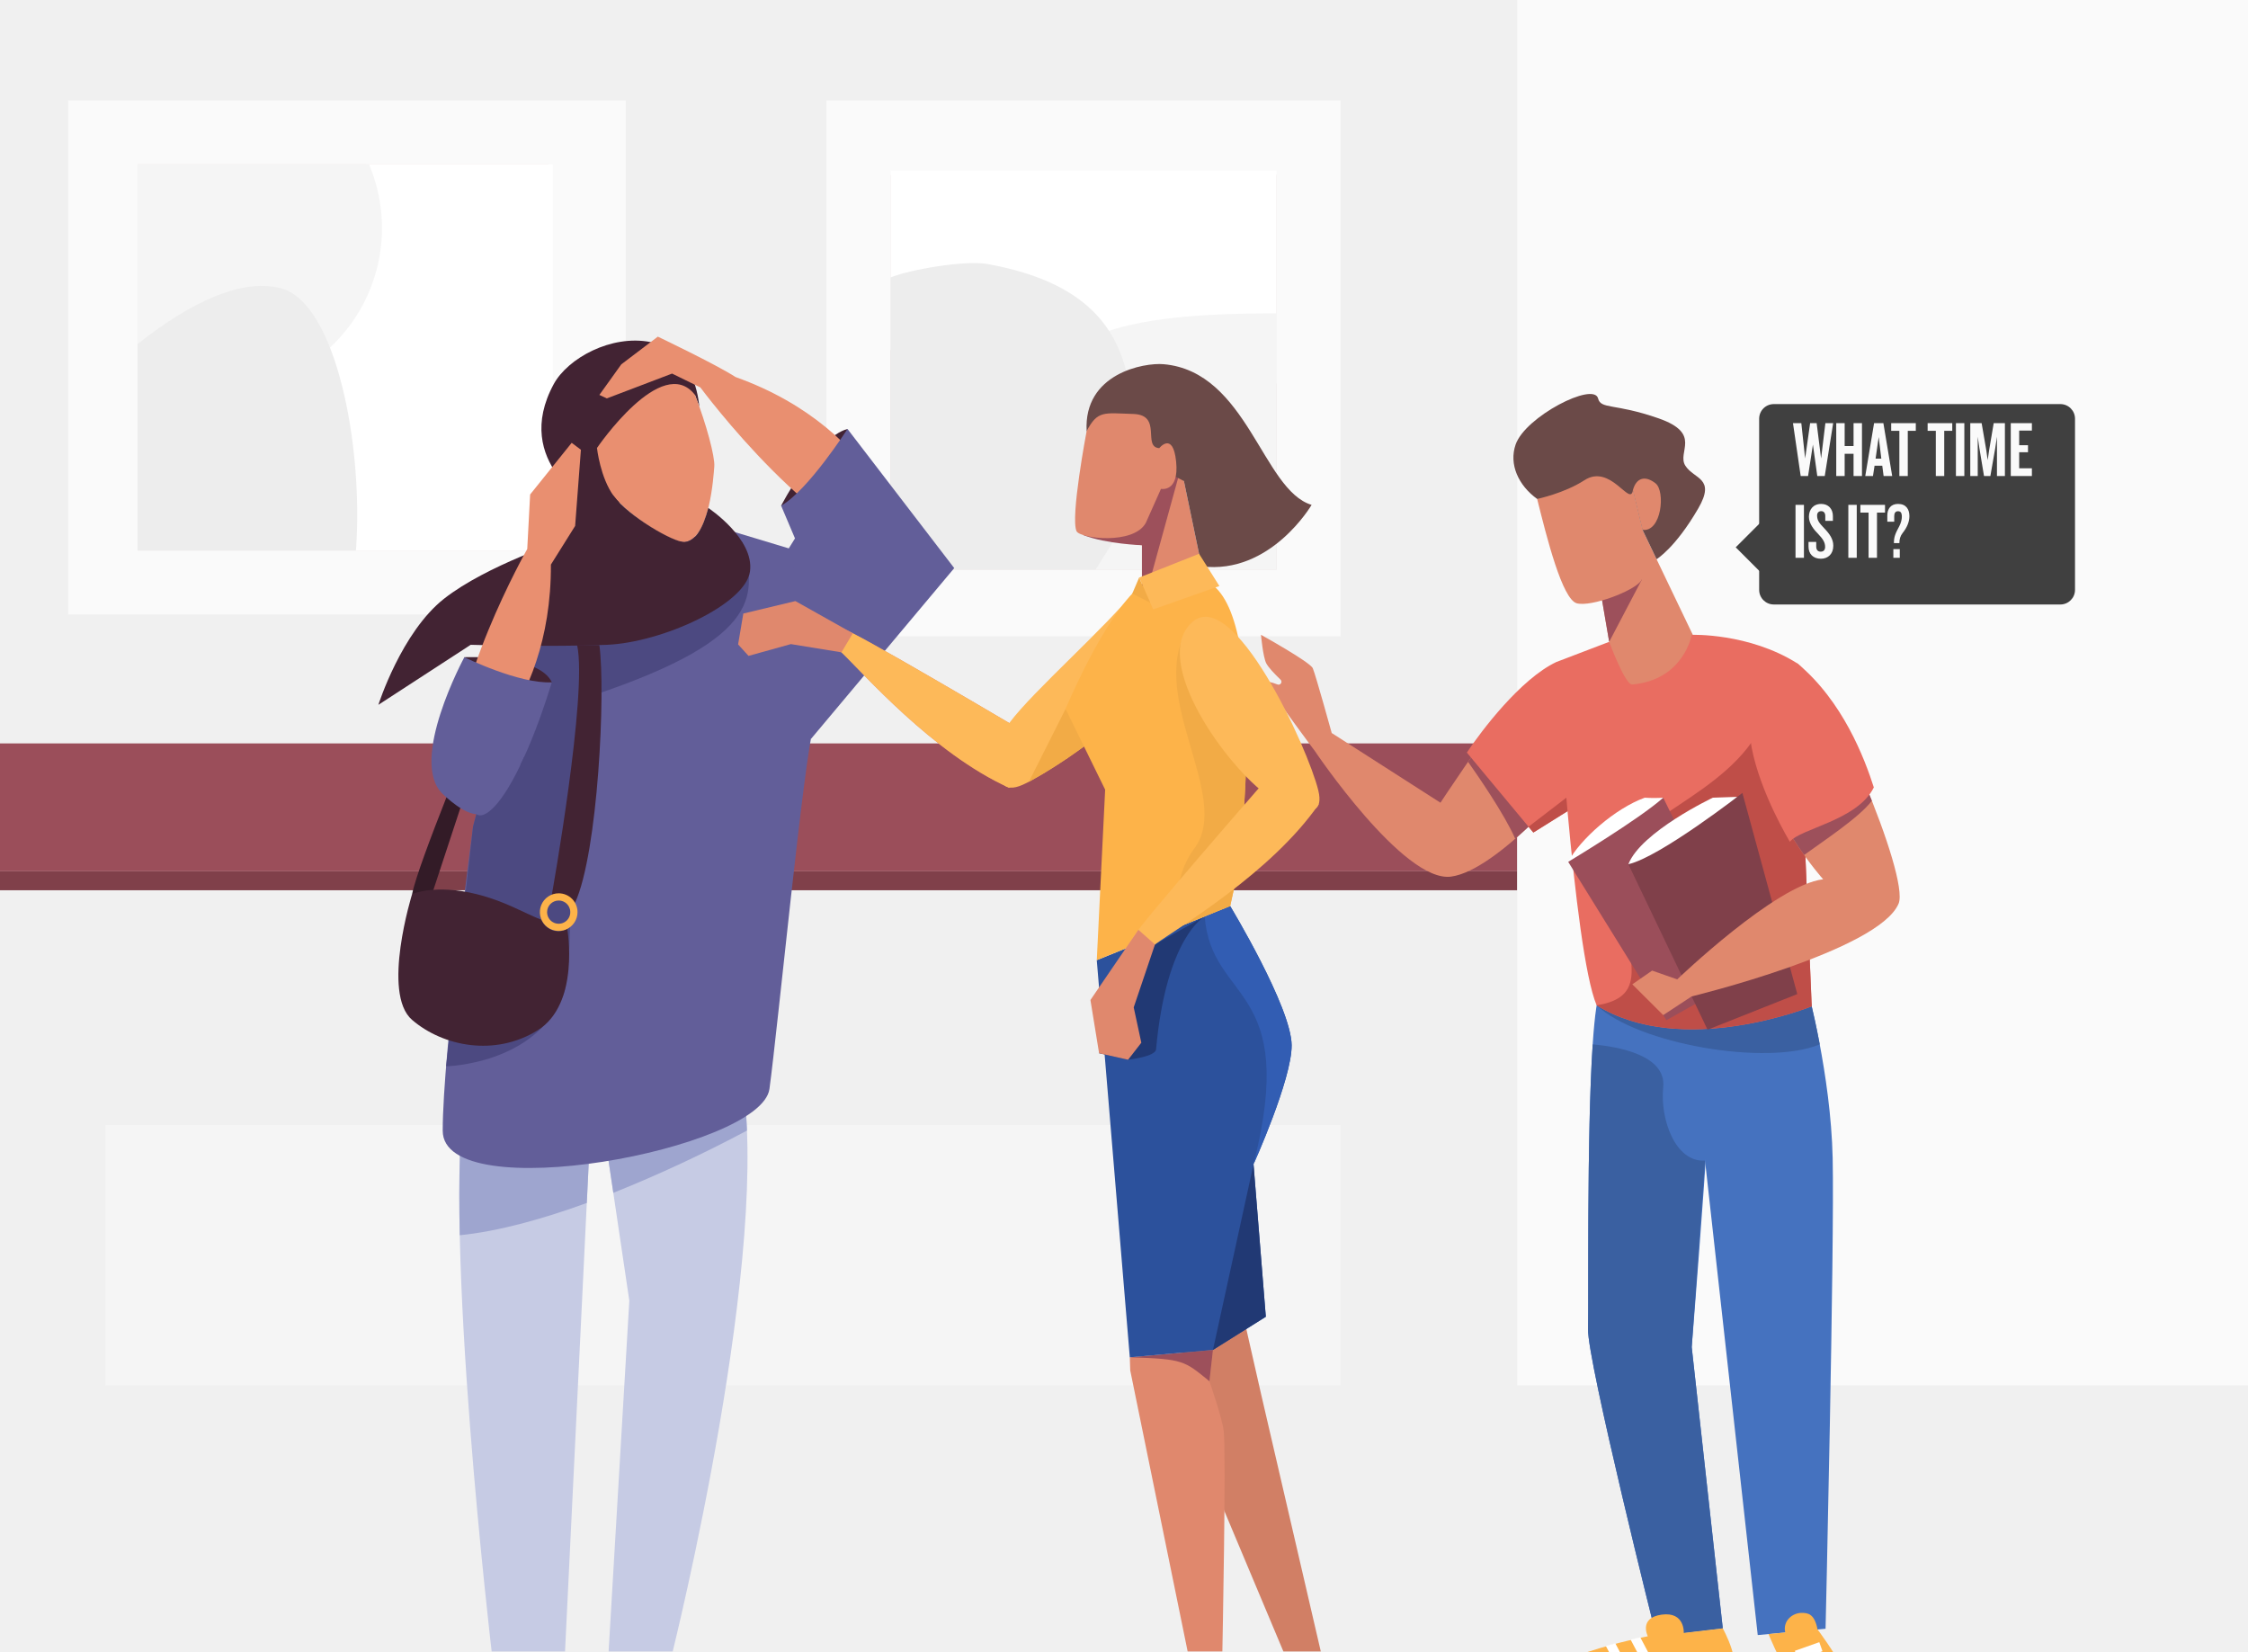
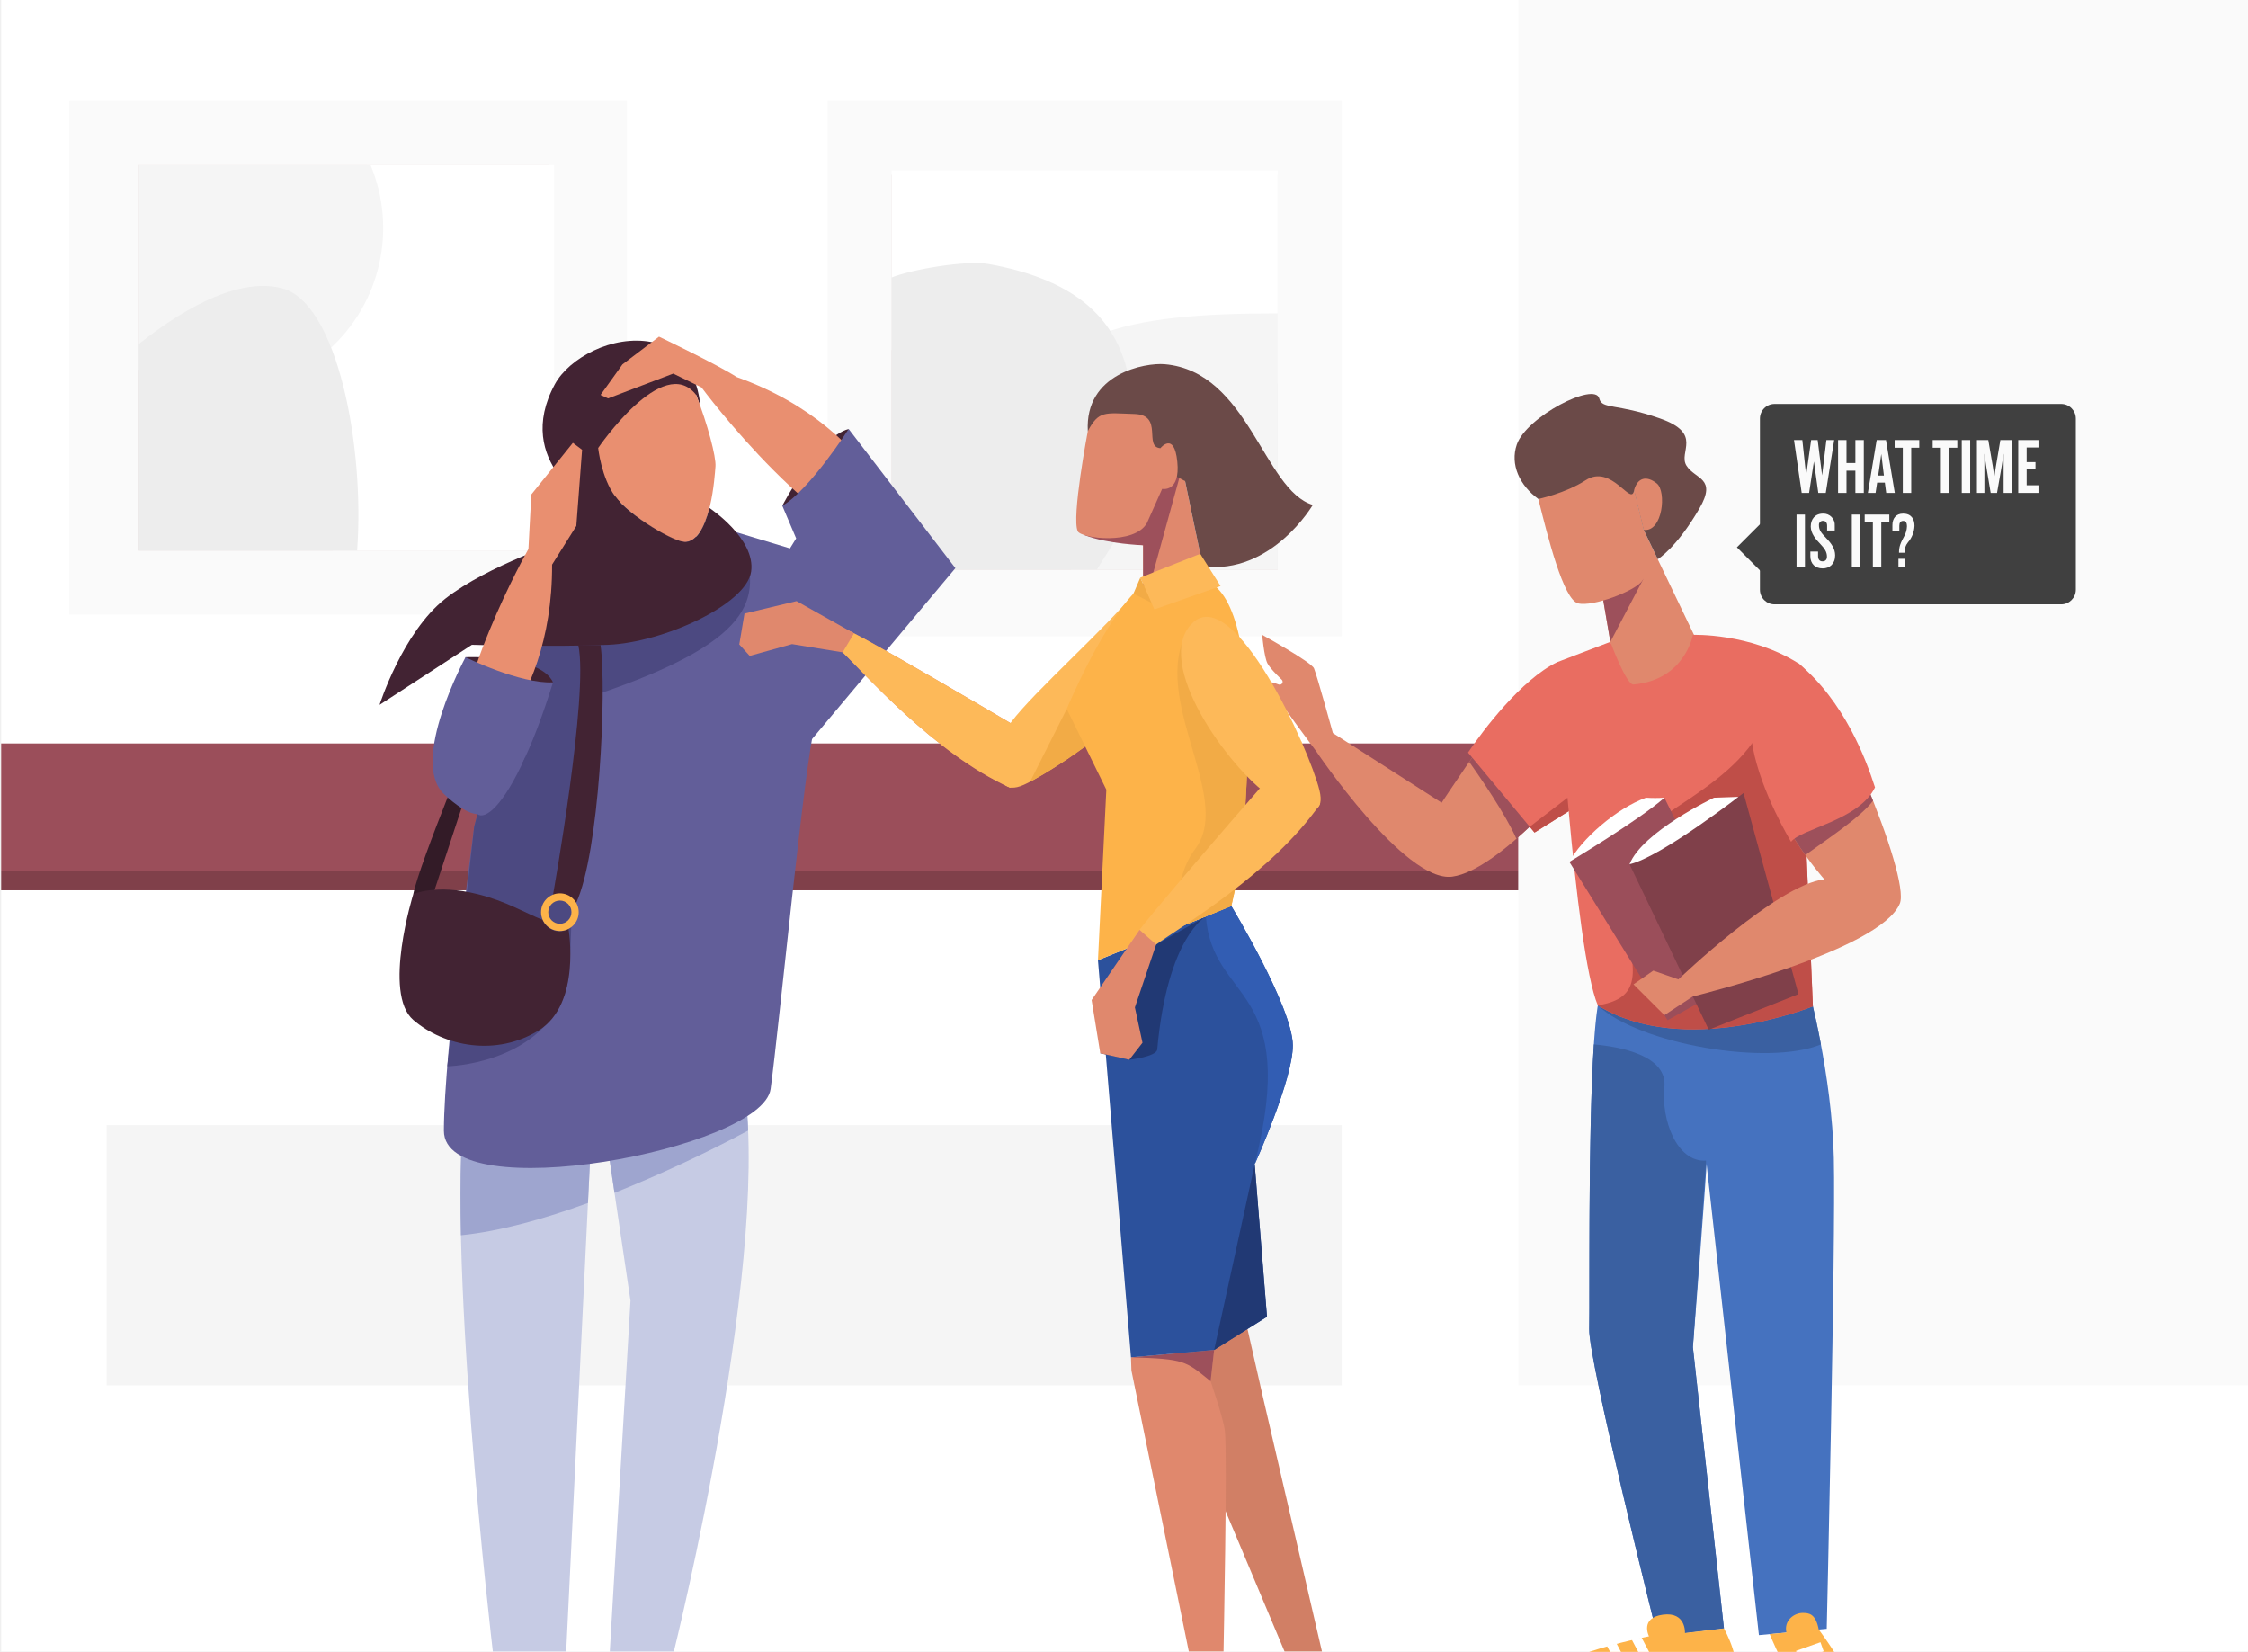
- <svg xmlns="http://www.w3.org/2000/svg" width="935" height="687" viewBox="0 0 935 687" fill="none">
-   <g clip-path="url(#clip0)">
-     <path d="M631.065 309.173H0V362.34H631.065V309.173Z" fill="#9B4E5A" />
-     <path d="M631.065 362.34H0V370.24H631.065V362.34Z" fill="#80404A" />
-     <path d="M260.263 41.76H28.339V255.566H260.263V41.76Z" fill="#FAFAFA" />
-     <path d="M228.067 68.379H57.213V228.948H228.067V68.379Z" fill="#E6DADA" />
-     <path d="M229.966 68.379H152.256C130.582 103.527 113.789 153.956 113.789 177.112C113.779 186.986 115.93 196.742 120.089 205.696C124.249 214.651 130.317 222.587 137.868 228.948H229.968L229.966 68.379Z" fill="white" />
-     <path d="M57.213 153.725C69.541 160.804 83.78 163.834 97.921 162.387C112.063 160.94 125.394 155.089 136.032 145.659C146.67 136.23 154.079 123.699 157.214 109.833C160.348 95.967 159.05 81.468 153.502 68.379H57.213V153.725Z" fill="#F5F5F5" />
-     <path d="M117.067 119.96C100.496 115.399 78.527 126.124 57.213 143.097V228.948H148.051C151.248 185.576 139.813 126.22 117.067 119.96Z" fill="#EDEDED" />
-     <path d="M343.756 41.76V264.625H557.562V41.76H343.756Z" fill="#FAFAFA" />
-     <path d="M370.375 72.698V236.879H530.944V72.698H370.375Z" fill="#E6DADA" />
-     <path d="M370.375 70.873V145.548C405.523 166.375 455.952 182.512 479.109 182.512C488.898 182.563 498.584 180.525 507.523 176.535C516.461 172.545 524.446 166.695 530.944 159.374V70.874L370.375 70.873Z" fill="white" />
-     <path d="M421.956 179.362C418.08 195.462 428.121 216.397 445.093 236.879H530.944V130.32C467.5 130.32 431.94 137.88 421.956 179.362Z" fill="#F5F5F5" />
-     <path d="M455.722 236.879C461.46 227.31 470.947 214.879 470.947 203.04C470.947 167.034 478.547 121.973 410.7 109.803C401.436 108.141 378.523 112.073 370.375 115.403V236.88L455.722 236.879Z" fill="#EDEDED" />
-     <path d="M557.562 467.887H43.86V576.133H557.562V467.887Z" fill="#F5F5F5" />
-     <path d="M935 0H631.065V576.134H935V0Z" fill="#FAFAFA" />
-     <path d="M666.251 249.088L674.077 294.869L709.557 275.434L683.157 220.363L666.251 249.088Z" fill="#E0886D" />
-     <path d="M666.251 249.088L669.3 266.926L682.9 241.019L680.2 224.786L666.251 249.088Z" fill="#9D505B" />
-     <path d="M639.34 207.51C643.305 223.41 649.777 249.344 655.869 250.91C661.961 252.476 679.603 245.777 682.561 241.555C685.519 237.333 684.737 226.896 684.737 226.896L677.313 196.168L656.953 190.459L639.34 207.51Z" fill="#E0886D" />
-     <path d="M689.004 232.558C689.004 232.558 696.721 228.031 706.338 211.464C713.763 198.674 704.638 199.392 700.987 193.688C697.336 187.984 708.125 180.366 689.86 173.988C671.595 167.61 665.838 170.311 664.685 165.712C662.908 158.623 634.392 173.276 630.385 184.869C627.532 193.117 631.526 201.851 639.342 207.506C639.342 207.506 650.68 205.129 658.975 199.732C669.908 192.62 678.095 211.062 679.168 203.832L683.16 220.357L689.004 232.558Z" fill="#6B4A48" />
-     <path d="M683.158 220.362C691.108 221.397 692.758 204.287 688.581 201.004C684.404 197.721 680.631 198.492 679.166 203.837L683.158 220.362Z" fill="#E0886D" />
-     <path d="M669.548 268.379C669.548 268.379 641.277 276.312 628.982 291.679C616.687 307.046 599.124 333.832 599.124 333.832L553.897 304.852C553.897 304.852 547.326 281.061 546.036 277.944C544.956 275.334 524.478 264.016 524.478 264.016C524.478 264.016 525.289 273.194 526.673 275.872C527.557 277.581 530.132 280.278 532.613 282.657C532.817 282.849 532.947 283.106 532.982 283.384C533.017 283.662 532.954 283.943 532.804 284.18C532.654 284.416 532.426 284.594 532.16 284.681C531.894 284.768 531.606 284.759 531.345 284.657C528.745 283.657 526.518 283.057 527.112 284.218C530.012 289.918 546.872 312.318 546.872 312.318C546.872 312.318 583.756 367.204 603.515 364.57C623.274 361.936 656.536 321.87 656.536 321.87L669.548 268.379Z" fill="#E0886D" />
-     <path d="M630.219 348.831C633.552 345.94 636.782 342.905 639.773 339.955C641.09 335.776 642.036 332.425 642.036 332.425L625.716 317.305L612.771 313.716C612.033 314.773 611.31 315.814 610.603 316.837C614.337 322.114 625.779 338.617 630.219 348.831Z" fill="#9D505B" />
-     <path d="M664.848 414.397C659.5 434.825 660.853 539.549 660.506 552.722C660.159 565.895 688.884 680.499 688.884 680.499L716.547 677.205L703.629 560.246C703.629 560.246 713.947 432.435 712.411 421.116L664.848 414.397Z" fill="#4572BF" />
-     <path d="M703.628 560.246L709.158 482.668C696.876 483.505 690.395 465.506 691.773 452.185C693.151 438.864 673.118 435.265 662.444 434.345C659.959 471.792 660.786 542.087 660.506 552.722C660.158 565.895 688.884 680.499 688.884 680.499L716.547 677.205L703.628 560.246Z" fill="#3A60A1" />
-     <path d="M712.413 421.116L751.713 411.116C751.713 411.116 761.477 446.939 762.251 481.591C763.051 517.446 759.298 677.363 759.298 677.363L731.086 679.997L709.158 482.668L712.413 421.116Z" fill="#4572BF" />
-     <path d="M756.874 434.346C754.274 420.522 751.71 411.114 751.71 411.114L712.41 421.114L678.987 416.392L664.093 418.092C681.036 434.188 734.793 443.505 756.874 434.346Z" fill="#3A60A1" />
-     <path d="M700.321 679.137C700.321 679.137 700.885 670.18 691.152 671.497C681.419 672.814 685.371 680.497 685.371 680.497C685.371 680.497 633.606 690.638 643.42 701.305C644.284 702.244 712.834 700.036 719.081 696.524C725.328 693.012 716.547 677.203 716.547 677.203L700.321 679.137Z" fill="#FDB349" />
-     <path d="M684.44 693.698L687.977 691.829L682.236 680.935C681.116 681.157 679.782 681.528 678.208 681.874L684.44 693.698Z" fill="white" />
-     <path d="M673.503 695.126L677.04 693.257L671.851 683.434C670.567 683.761 669.239 684.113 667.885 684.492L673.503 695.126Z" fill="white" />
-     <path d="M755.969 677.671C754.685 671.082 751.969 670.771 749.301 670.771C745.607 670.771 741.407 674.01 742.527 678.924L735.575 679.573C735.575 679.573 751.085 719.133 767.857 715.779C782.677 712.818 755.969 677.671 755.969 677.671Z" fill="#FDB349" />
-     <path d="M756.69 682.952L746.519 686.549L747.853 690.32L758.023 686.723L756.69 682.952Z" fill="white" />
-     <path d="M669.3 266.926C669.3 266.926 675.922 284.936 678.923 284.665C700.41 282.726 703.623 264.017 703.623 264.017C703.623 264.017 727.336 263.139 747.534 275.873L753.534 418.503C753.534 418.503 699.927 440.303 664.085 418.097C654.385 395.305 647.278 275.335 647.278 275.335L669.3 266.926Z" fill="#E96D61" />
-     <path d="M753.542 418.503L750.497 346.172L753.542 344.199C744.396 327.265 734.571 321.935 730.304 306.06C712.411 334.825 667.828 343.211 672.014 367.376C677.368 398.283 686.959 414.397 664.093 418.097C699.935 440.305 753.542 418.503 753.542 418.503Z" fill="#BF4E48" />
-     <path d="M652.254 358.422C657.217 349.05 671.694 336.238 684.096 331.747C686.652 331.915 689.217 331.915 691.773 331.747V343.953L673.331 367.973L652.254 358.422Z" fill="white" />
-     <path d="M693.09 424.288L652.254 358.423C652.254 358.423 681.893 340.64 691.773 331.748L727.673 404.858L693.09 424.288Z" fill="#9B4E5A" />
-     <path d="M677.283 359.41C682.552 345.91 712.411 331.747 712.411 331.747L722.588 331.396L693.749 364.662L677.283 359.41Z" fill="white" />
-     <path d="M677.283 359.41L710.215 428.239L747.538 413.419L724.705 329.772C724.705 329.772 690.456 356.447 677.283 359.41Z" fill="#80404A" />
-     <path d="M747.538 275.873C761.15 285.973 794.302 364.662 789.691 375.767C781.517 395.456 703.591 414.397 703.591 414.397L691.772 422.162L678.922 409.362L687.162 403.653L697.595 407.309C697.595 407.309 738.554 367.977 758.295 365.672C758.295 365.672 734.803 339.637 732.608 314.343C730.413 289.049 747.538 275.873 747.538 275.873Z" fill="#E0886D" />
-     <path d="M778.443 332.747C777.987 331.617 777.143 329.523 776.595 328.195C776.518 328.008 776.442 327.822 776.365 327.636L776.329 327.548L760.029 327.985L741.995 342.22C744.525 346.836 747.328 351.299 750.388 355.582C757.663 350.24 773.557 339.851 778.549 332.999L778.443 332.747Z" fill="#9D505B" />
-     <path d="M747.538 275.873C766.529 291.573 775.596 315.625 779.373 327.466C772.642 341.252 748.459 344.657 744.464 350.08C744.464 350.08 732.092 329.772 728.537 310.787C724.596 289.736 747.538 275.873 747.538 275.873Z" fill="#E96D61" />
-     <path d="M647.286 275.335C632.418 282.355 616.029 304.084 610.101 312.976L637.764 346.238L658.691 333.145C658.691 333.145 667.095 287.088 647.286 275.335Z" fill="#E96D61" />
-     <path d="M651.979 337.345L651.479 331.745L635.752 343.821L637.76 346.236L651.979 337.345Z" fill="#BF4E48" />
-     <path d="M856.967 168.055H737.764C734.403 168.055 731.679 170.779 731.679 174.14V245.31C731.679 248.671 734.403 251.395 737.764 251.395H856.967C860.328 251.395 863.052 248.671 863.052 245.31V174.14C863.052 170.779 860.328 168.055 856.967 168.055Z" fill="#404040" />
-     <path d="M750.525 227.623L736.226 213.324L721.927 227.623L736.226 241.922L750.525 227.623Z" fill="#404040" />
-     <path d="M762.46 175.969H759.223L757.439 190.67L755.589 175.969H752.88L750.799 190.67L749.213 175.969H745.744L748.949 197.971H752.021L754.036 184.889L755.853 197.971H758.959L762.46 175.969ZM774.442 197.971V175.969H770.941V185.516H767.241V175.969H763.739V197.971H767.241V188.721H770.941V197.971H774.442ZM787.01 197.971L783.343 175.969H779.478L775.811 197.971H779.016L779.676 193.676H782.881L783.443 197.971H787.01ZM782.485 190.736H780.106L781.394 181.75L782.485 190.736ZM796.831 179.173V175.969H786.59V179.173H789.993V197.971H793.494V179.173H796.831ZM811.994 179.173V175.969H801.753V179.173H805.156V197.971H808.657V179.173H811.994ZM817.02 197.971V175.969H813.519V197.971H817.02ZM833.891 197.971V175.969H829.233L827.35 187.102L826.722 191.364L826.127 187.102L824.211 175.969H819.487V197.971H822.592V181.618L823.253 186.243L825.202 197.971H827.845L829.893 186.243L830.587 181.618V197.971H833.891ZM845.115 197.971V194.766H839.829V188.06H843.496V185.153H839.829V179.074H845.115V175.969H836.328V197.971H845.115ZM750.303 231.971V209.969H746.801V231.971H750.303ZM762.515 226.949C762.515 224.174 760.93 221.961 758.782 219.748C756.734 217.567 755.776 216.51 755.776 214.363C755.776 213.24 756.47 212.579 757.494 212.579C758.617 212.579 759.179 213.405 759.179 214.627V216.609H762.35V214.627C762.35 211.621 760.434 209.573 757.494 209.573C754.091 209.573 752.373 211.984 752.373 214.957C752.373 217.765 754.488 220.342 756.305 222.159C758.155 224.108 759.113 225.529 759.113 227.445C759.113 228.667 758.518 229.427 757.263 229.427C756.04 229.427 755.413 228.634 755.413 227.247V225.364H752.208V227.313C752.208 230.418 754.19 232.367 757.362 232.367C760.236 232.367 762.515 230.451 762.515 226.949ZM772.273 231.971V209.969H768.772V231.971H772.273ZM784.023 213.173V209.969H773.782V213.173H777.185V231.971H780.686V213.173H784.023ZM794.167 214.66C794.167 211.852 792.845 209.573 789.443 209.573C786.403 209.573 784.983 211.654 784.983 214.363V216.973H787.857V214.627C787.857 213.372 788.353 212.612 789.443 212.612C790.533 212.612 791.028 213.24 791.028 214.957C791.028 215.948 790.698 217.435 789.971 218.823C788.253 221.994 787.725 223.382 787.725 225.859H790.004C790.004 224.274 790.335 222.952 791.425 221.565C793.242 219.285 794.167 216.907 794.167 214.66ZM790.17 231.971V228.37H787.494V231.971H790.17Z" fill="#FAFAFA" />
-     <path d="M308.096 446.243C322.016 517.283 279.79 686.803 279.79 686.803H253.137L261.751 540.94L250.19 463.04" fill="#C6CBE4" />
-     <path d="M193.495 453.34C184.136 514.403 204.495 686.803 204.495 686.803H235.013L245.421 472.243L235.013 467.488C235.013 467.488 195.156 442.502 193.495 453.34Z" fill="#C6CBE4" />
-     <path d="M235.013 467.488L245.421 472.246L244.061 500.292C226.323 506.756 207.684 512.067 191.227 513.714C190.703 489.714 191.218 468.223 193.499 453.343C195.156 442.502 235.013 467.488 235.013 467.488Z" fill="#9EA5CF" />
-     <path d="M308.096 446.243C309.553 454.148 310.418 462.15 310.682 470.184C292.635 479.817 274.078 488.463 255.094 496.084L250.194 463.043L308.096 446.243Z" fill="#9EA5CF" />
-     <path d="M289.073 164.252C279.945 165.967 264.364 192.912 255.056 214.403C253.727 217.473 246.956 214.523 246.416 210.563C246.416 210.563 212.576 192.323 230.336 159.707C236.162 149.007 254.242 139.031 270.614 142.271C286.986 145.511 290.114 161.903 290.9 169.171" fill="#422333" />
-     <path d="M352.496 178.403C339.536 181.809 324.896 210.323 324.896 210.323L345.776 213.203L352.496 178.403Z" fill="#422333" />
-     <path d="M305.936 156.803C297.776 151.523 273.604 140.003 273.604 140.003L258.416 151.523L249.296 164.243L252.416 165.683L279.536 155.363L291.296 161.123C291.296 161.123 342.176 229.833 378.176 230.518C378.176 230.518 368.336 179.123 305.936 156.803Z" fill="#E98F70" />
-     <path d="M171.406 371.843C173.936 358.883 198.176 300.803 198.176 300.803L202.256 303.303L178.496 375.46L171.406 371.843Z" fill="#331B27" />
-     <path d="M352.496 178.403C352.496 178.403 336.176 203.843 324.896 210.323L330.656 223.908L304.016 266.741L337.316 307.29L396.892 236.269L352.496 178.403Z" fill="#625E99" />
-     <path d="M328.074 228.06L300.792 219.836L223.376 242.344L196.736 343.803C196.736 343.803 184.136 437.843 184.136 470.243C184.136 502.643 316.593 478.06 320.036 452.86C323.479 427.66 334.261 315.823 338.581 300.935C342.901 286.047 328.074 228.06 328.074 228.06Z" fill="#625E99" />
-     <path d="M229.903 369.923C227.958 370.449 211.612 293.689 209.78 294.128L223.38 242.344L289.88 223.01L308.739 225.443C314.077 246.28 319.168 264.869 246.706 289.172C241.343 290.972 247.866 332.298 241.621 334.163C235.549 335.975 236.861 368.043 229.903 369.923Z" fill="#4C4981" />
-     <path d="M289.073 164.252C293.752 176.283 297.428 189.986 297.094 193.996C296.76 198.006 295.256 223.907 284.894 225.411C279.803 226.15 260.999 214.048 255.318 206.361C249.637 198.674 248.3 186.309 248.3 186.309C248.3 186.309 275.371 146.54 289.073 164.252Z" fill="#E98F70" />
-     <path d="M184.736 248.963C202.496 235.043 234.724 224.612 234.724 224.612L238.369 199.175L251.604 206.1C252.304 207.456 254.432 205.161 255.319 206.361C261.439 214.641 280.391 225.811 284.895 225.411C289.256 225.023 292.378 219.644 294.601 211.254C294.649 211.29 313.854 224.024 311.936 237.683C310.016 251.363 275.456 267.203 252.416 268.163C229.376 269.123 195.776 268.163 195.776 268.163L157.376 293.123C157.376 293.123 166.976 262.888 184.736 248.963Z" fill="#422333" />
-     <path d="M229.53 283.763C224.008 271.963 193.136 273.323 193.136 273.323L196.016 300.231L217.198 298.163L229.53 283.763Z" fill="#422333" />
-     <path d="M237.776 184.163L220.496 205.643L219.296 228.323C219.296 228.323 185.936 287.123 189.536 323.123C189.536 323.123 229.376 297.443 229.136 234.803L239.216 218.723L241.616 187.043L237.776 184.163Z" fill="#E98F70" />
-     <path d="M229.53 283.763C215.816 284.483 193.136 273.323 193.136 273.323C193.136 273.323 169.736 316.523 184.136 330.203C188.026 333.903 195.888 340.378 200.576 338.131C213.246 332.059 223.773 302.157 229.53 283.763Z" fill="#625E99" />
-     <path d="M198.107 338.588C201.291 341.001 208.807 335.309 217.997 314.81L237.207 378.447C237.207 378.447 237.107 406.947 234.365 413.756C222.636 442.821 185.543 443.449 185.543 443.449L196.736 343.807L198.107 338.588Z" fill="#4C4981" />
-     <path d="M235.952 386.304C235.018 386.838 233.979 387.165 232.908 387.263C231.836 387.361 230.756 387.228 229.74 386.872C228.724 386.516 227.797 385.947 227.02 385.201C226.244 384.456 225.636 383.553 225.239 382.553C217.579 379.542 210.168 374.841 198.176 371.843C180.896 367.523 171.406 371.843 171.406 371.843C171.406 371.843 158.556 413.123 171.406 424.163C184.256 435.203 205.856 439.523 223.616 428.483C241.376 417.443 235.952 386.304 235.952 386.304Z" fill="#422333" />
-     <path d="M249.296 268.278C251.936 287.363 248.774 354.603 239.174 375.458L229.53 372.049C229.53 372.049 244.468 288.549 240.042 268.278H249.296Z" fill="#422333" />
-     <path d="M232.376 374.512C233.331 374.512 234.265 374.796 235.06 375.326C235.854 375.857 236.474 376.612 236.839 377.494C237.205 378.377 237.3 379.348 237.114 380.285C236.928 381.223 236.468 382.083 235.792 382.759C235.116 383.435 234.256 383.895 233.318 384.081C232.381 384.268 231.41 384.172 230.527 383.806C229.644 383.441 228.89 382.822 228.359 382.027C227.828 381.233 227.545 380.298 227.545 379.343C227.546 378.062 228.056 376.834 228.961 375.928C229.867 375.023 231.095 374.513 232.376 374.512ZM232.376 371.512C230.827 371.512 229.313 371.971 228.025 372.832C226.737 373.692 225.734 374.916 225.141 376.346C224.548 377.777 224.393 379.352 224.695 380.871C224.998 382.39 225.743 383.785 226.839 384.881C227.934 385.976 229.329 386.722 230.848 387.024C232.367 387.326 233.942 387.171 235.373 386.578C236.804 385.985 238.027 384.981 238.887 383.694C239.748 382.406 240.207 380.892 240.207 379.343C240.207 377.266 239.382 375.275 237.913 373.806C236.445 372.337 234.453 371.512 232.376 371.512V371.512Z" fill="#FDB349" />
-     <path d="M447.78 220.943C457.38 224.643 474.969 226.743 474.969 226.743V253.435L502.583 248.835L491.235 194.363L447.78 220.943Z" fill="#E0886D" />
-     <path d="M450.66 222.566C460.26 226.266 474.969 226.746 474.969 226.746V253.438L491.235 194.363L450.66 222.566Z" fill="#9D505B" />
-     <path d="M451.958 179.288C450.658 155.234 475.906 150.755 483.958 151.461C518.878 154.521 525.08 203.834 545.535 209.97C545.535 209.97 528.49 239.118 499.811 235.538L492.419 200.052L451.958 179.288Z" fill="#6B4A48" />
-     <path d="M451.958 179.288C451.958 179.288 445.08 215.361 447.78 220.941C449.231 223.941 471.487 226.741 476.574 217.45L482.88 203.301C482.88 203.301 490.499 204.921 489.18 191.961C487.88 179.202 482.16 186.381 482.16 186.381C475.001 185.87 483.633 172.545 471.36 172.161C459.087 171.777 456.56 170.597 451.958 179.288Z" fill="#E0886D" />
-     <path d="M504.5 558.353L513.535 553.94L518.14 551.691L524.58 580.043L549.347 686.803H533.787L509.128 628.118L490.981 560.003L504.5 558.353Z" fill="#D17F65" />
-     <path d="M469.913 564.488L470.094 569.938L493.97 686.802H508.413C508.413 686.802 510.05 604.502 508.98 595.162C508.366 589.797 503.03 574.423 503.03 574.423L504.5 561.423" fill="#E0886D" />
-     <path d="M503.03 574.424L504.5 561.424L469.913 564.488C492.354 565.157 492.56 565.93 503.03 574.424Z" fill="#9D505B" />
-     <path d="M456.177 399.32L469.913 564.488L504.497 561.42L526.486 547.613L521.372 484.205C521.372 484.205 537.34 448.823 537.224 434.694C537.094 418.877 511.656 376.82 511.656 376.82" fill="#2C519C" />
-     <path d="M521.375 484.206C521.375 484.206 537.343 448.824 537.227 434.695C537.097 418.878 511.659 376.821 511.659 376.821L501.064 381.121C503.823 417.323 540.42 409.043 521.375 484.206Z" fill="#325DB3" />
-     <path d="M457.14 438.023L469.2 440.723C469.2 440.723 480.555 439.493 480.835 436.403C485.078 389.568 501.064 381.117 501.064 381.117L480.387 392.782L457.14 438.023Z" fill="#213974" />
-     <path d="M521.375 484.206L504.5 561.421L526.488 547.614L521.375 484.206Z" fill="#213974" />
-     <path d="M419.668 327.572C388.075 313.382 358.66 279.526 349.99 271.289C341.32 263.052 339.107 255.527 354.714 263.389C370.321 271.251 444.23 315.12 444.23 315.12L419.668 327.572Z" fill="#E0886D" />
-     <path d="M417.36 304.643C421.547 295.169 450.66 269.617 466.865 251.69C477.799 239.59 474.934 254.972 484.314 261.79C503.388 275.662 441.83 319.013 425.357 326.383C408.884 333.753 417.36 304.643 417.36 304.643Z" fill="#FDB959" />
-     <path d="M419.668 327.572C388.075 313.382 358.66 279.526 349.99 271.289C341.32 263.052 339.107 255.527 354.714 263.389C370.321 271.251 444.23 315.12 444.23 315.12L419.668 327.572Z" fill="#FDB959" />
-     <path d="M354.713 263.388L330.827 249.976L309.166 255.159L306.998 268.003L311.333 272.772L328.945 267.872L349.989 271.291" fill="#E0886D" />
-     <path d="M443.201 294.826L427.946 325.126C437.07 320.099 445.802 314.391 454.068 308.052L443.201 294.826Z" fill="#F2AB46" />
-     <path d="M474.202 243.722C459.117 256.506 443.202 294.822 443.202 294.822L459.661 328.4L456.178 399.317L511.66 376.817L515.24 360.453C515.24 360.453 528.581 251.971 501.04 241.417L474.202 243.722Z" fill="#FDB349" />
-     <path d="M515.501 267.496L515.026 265.175C515.006 265.085 514.987 264.993 514.968 264.902L495.584 258.988C474.684 287.388 513.3 330.856 496.702 352.927C487.287 365.447 489.742 381.595 489.18 385.942L511.659 376.826L515.239 360.462C515.239 360.462 522.322 302.834 515.501 267.496Z" fill="#F2AB46" />
-     <path d="M527.608 331.071C510.785 319.571 478.461 275.203 495.584 258.983C512.707 242.763 544.084 311.204 548.322 328.746C552.56 346.288 527.608 331.071 527.608 331.071Z" fill="#FDB959" />
-     <path d="M548.449 334.556C528.727 363.025 490.068 385.762 480.387 392.782C470.706 399.802 462.902 400.603 473.478 386.694C484.054 372.785 540.688 308.131 540.688 308.131L548.449 334.556Z" fill="#FDB959" />
-     <path d="M473.478 386.694L453.54 415.888L457.14 438.028L469.2 440.728L474.705 433.647L471.539 418.947L480.385 392.785" fill="#E0886D" />
-     <path d="M473.79 240.203L498.723 230.309L507.18 243.722L479.64 253.438L473.79 240.203Z" fill="#FDB959" />
-     <path d="M473.79 240.203L470.947 246.846L478.416 250.667L473.79 240.203Z" fill="#F2AB46" />
-   </g>
+ <svg xmlns="http://www.w3.org/2000/svg" width="935" height="687" viewBox="0 0 935 687">
  <defs>
-     <clipPath id="clip0">
-       <rect width="935" height="715.984" fill="white" />
+     <clipPath id="clip-path">
+       <rect id="Rectangle_535" data-name="Rectangle 535" width="935" height="687" transform="translate(117 3868)" fill="#fff" stroke="#707070" stroke-width="1" />
    </clipPath>
  </defs>
+   <g id="Mask_Group_1" data-name="Mask Group 1" transform="translate(-117 -3868)" clip-path="url(#clip-path)">
+     <g id="Group_393" data-name="Group 393">
+       <rect id="Rectangle_278" data-name="Rectangle 278" width="935" height="686.803" transform="translate(117.487 3868.012)" fill="#fff" />
+       <rect id="Rectangle_279" data-name="Rectangle 279" width="631.065" height="53.167" transform="translate(117.487 4177.185)" fill="#9b4e5a" />
+       <rect id="Rectangle_280" data-name="Rectangle 280" width="631.065" height="7.9" transform="translate(117.487 4230.352)" fill="#80404a" />
+       <g id="Group_378" data-name="Group 378">
+         <rect id="Rectangle_281" data-name="Rectangle 281" width="231.924" height="213.806" transform="translate(145.826 3909.772)" fill="#fafafa" />
+         <rect id="Rectangle_282" data-name="Rectangle 282" width="170.854" height="160.569" transform="translate(174.7 3936.391)" fill="#e6dada" />
+         <path id="Path_1032" data-name="Path 1032" d="M347.453,3936.391h-77.71c-21.674,35.148-38.467,85.577-38.467,108.733a67.693,67.693,0,0,0,24.079,51.836h92.1Z" fill="#fff" />
+         <path id="Path_1033" data-name="Path 1033" d="M174.7,4021.737a67.872,67.872,0,0,0,96.289-85.346H174.7Z" fill="#f5f5f5" />
+         <path id="Path_1034" data-name="Path 1034" d="M234.554,3987.972c-16.571-4.561-38.54,6.164-59.854,23.137v85.851h90.838C268.735,4053.588,257.3,3994.232,234.554,3987.972Z" fill="#ededed" />
+       </g>
+       <g id="Group_379" data-name="Group 379">
+         <rect id="Rectangle_283" data-name="Rectangle 283" width="222.865" height="213.806" transform="translate(461.243 4132.637) rotate(-90)" fill="#fafafa" />
+         <rect id="Rectangle_284" data-name="Rectangle 284" width="164.181" height="160.569" transform="translate(487.862 4104.891) rotate(-90)" fill="#e6dada" />
+         <path id="Path_1035" data-name="Path 1035" d="M487.862,3938.885h0v74.675c35.148,20.827,85.577,36.964,108.734,36.964a68.829,68.829,0,0,0,51.835-23.138v-88.5Z" fill="#fff" />
+         <path id="Path_1036" data-name="Path 1036" d="M539.443,4047.374c-3.876,16.1,6.165,37.035,23.137,57.517h85.851V3998.332C584.987,3998.332,549.427,4005.892,539.443,4047.374Z" fill="#f5f5f5" />
+         <path id="Path_1037" data-name="Path 1037" d="M573.209,4104.891c5.738-9.569,15.225-22,15.225-33.839,0-36.006,7.6-81.067-60.247-93.237-9.264-1.662-32.177,2.27-40.325,5.6v121.477Z" fill="#ededed" />
+       </g>
+       <rect id="Rectangle_285" data-name="Rectangle 285" width="513.702" height="108.246" transform="translate(161.347 4335.899)" fill="#f5f5f5" />
+       <rect id="Rectangle_286" data-name="Rectangle 286" width="303.935" height="576.134" transform="translate(748.552 3868.012)" fill="#fafafa" />
+       <g id="Group_384" data-name="Group 384">
+         <path id="Path_1038" data-name="Path 1038" d="M783.738,4117.1l7.826,45.781,35.48-19.435-26.4-55.071Z" fill="#e0886d" />
+         <path id="Path_1039" data-name="Path 1039" d="M783.738,4117.1l3.049,17.838,13.6-25.907-2.7-16.233Z" fill="#9d505b" />
+         <path id="Path_1040" data-name="Path 1040" d="M756.827,4075.522c3.965,15.9,10.437,41.834,16.529,43.4s23.734-5.133,26.692-9.355,2.176-14.659,2.176-14.659L794.8,4064.18l-20.36-5.709Z" fill="#e0886d" />
+         <path id="Path_1041" data-name="Path 1041" d="M806.491,4100.57s7.717-4.527,17.334-21.094c7.425-12.79-1.7-12.072-5.351-17.776s7.138-13.322-11.127-19.7-24.022-3.677-25.175-8.276c-1.777-7.089-30.293,7.564-34.3,19.157-2.853,8.248,1.141,16.982,8.957,22.637,0,0,11.338-2.377,19.633-7.774,10.933-7.112,19.12,11.33,20.193,4.1l3.992,16.525Z" fill="#6b4a48" />
+         <path id="Path_1042" data-name="Path 1042" d="M800.645,4088.374c7.95,1.035,9.6-16.075,5.423-19.358s-7.95-2.512-9.415,2.833Z" fill="#e0886d" />
+         <path id="Path_1043" data-name="Path 1043" d="M787.035,4136.391s-28.271,7.933-40.566,23.3-29.858,42.153-29.858,42.153l-45.227-28.98s-6.571-23.791-7.861-26.908c-1.08-2.61-21.558-13.928-21.558-13.928s.811,9.178,2.195,11.856c.884,1.709,3.459,4.406,5.94,6.785a1.206,1.206,0,0,1-1.268,2c-2.6-1-4.827-1.6-4.233-.439,2.9,5.7,19.76,28.1,19.76,28.1s36.884,54.886,56.643,52.252,53.021-42.7,53.021-42.7Z" fill="#e0886d" />
+         <path id="Path_1044" data-name="Path 1044" d="M747.706,4216.843c3.333-2.891,6.563-5.926,9.554-8.876,1.317-4.179,2.263-7.53,2.263-7.53l-16.32-15.12-12.945-3.589q-1.107,1.586-2.168,3.121C731.824,4190.126,743.266,4206.629,747.706,4216.843Z" fill="#9d505b" />
+         <path id="Path_1045" data-name="Path 1045" d="M782.335,4282.409c-5.348,20.428-3.995,125.152-4.342,138.325s28.378,127.777,28.378,127.777l27.663-3.294-12.918-116.959s10.318-127.811,8.782-139.13Z" fill="#4572bf" />
+         <path id="Path_1046" data-name="Path 1046" d="M821.115,4428.258l5.53-77.578h0c-12.282.837-18.763-17.162-17.385-30.483s-18.655-16.92-29.329-17.84c-2.485,37.447-1.658,107.742-1.938,118.377-.348,13.173,28.378,127.777,28.378,127.777l27.663-3.294Z" fill="#3a60a1" />
+         <path id="Path_1047" data-name="Path 1047" d="M829.9,4289.128l39.3-10s9.764,35.823,10.538,70.475c.8,35.855-2.953,195.772-2.953,195.772l-28.212,2.634L826.645,4350.68Z" fill="#4572bf" />
+         <path id="Path_1048" data-name="Path 1048" d="M874.361,4302.358c-2.6-13.824-5.164-23.232-5.164-23.232l-39.3,10-33.423-4.722-14.894,1.7C798.523,4302.2,852.28,4311.517,874.361,4302.358Z" fill="#3a60a1" />
+         <g id="Group_380" data-name="Group 380">
+           <path id="Path_1049" data-name="Path 1049" d="M817.808,4547.149s.564-8.957-9.169-7.64-5.781,9-5.781,9-51.765,10.141-41.951,20.808c.864.939,69.414-1.269,75.661-4.781s-2.534-19.321-2.534-19.321Z" fill="#fdb349" />
+           <path id="Path_1050" data-name="Path 1050" d="M801.927,4561.71l3.537-1.869-5.741-10.894c-1.12.222-2.454.593-4.028.939Z" fill="#fff" />
+           <path id="Path_1051" data-name="Path 1051" d="M790.99,4563.138l3.537-1.869-5.189-9.823c-1.284.327-2.612.679-3.966,1.058Z" fill="#fff" />
+         </g>
+         <g id="Group_381" data-name="Group 381">
+           <path id="Path_1052" data-name="Path 1052" d="M873.456,4545.683c-1.284-6.589-4-6.9-6.668-6.9-3.694,0-7.894,3.239-6.774,8.153l-6.952.649s15.51,39.56,32.282,36.206C900.164,4580.83,873.456,4545.683,873.456,4545.683Z" fill="#fdb349" />
+           <rect id="Rectangle_287" data-name="Rectangle 287" width="10.788" height="4" transform="translate(864.006 4554.561) rotate(-19.479)" fill="#fff" />
+           <rect id="Rectangle_288" data-name="Rectangle 288" width="10.788" height="4.001" transform="translate(869.659 4564.687) rotate(-19.505)" fill="#fff" />
+         </g>
+         <path id="Path_1053" data-name="Path 1053" d="M786.787,4134.938s6.622,18.01,9.623,17.739c21.487-1.939,24.7-20.648,24.7-20.648s23.713-.878,43.911,11.856l6,142.63s-53.607,21.8-89.449-.406c-9.7-22.792-16.807-142.762-16.807-142.762Z" fill="#e96d61" />
+         <path id="Path_1054" data-name="Path 1054" d="M871.029,4286.515l-3.045-72.331,3.045-1.973c-9.146-16.934-18.971-22.264-23.238-38.139-17.893,28.765-62.476,37.151-58.29,61.316,5.354,30.907,14.945,47.021-7.921,50.721C817.422,4308.317,871.029,4286.515,871.029,4286.515Z" fill="#bf4e48" />
+         <g id="Group_382" data-name="Group 382">
+           <path id="Path_1055" data-name="Path 1055" d="M769.741,4226.434c4.963-9.372,19.44-22.184,31.842-26.675a58.48,58.48,0,0,0,7.677,0v12.206l-18.442,24.02Z" fill="#fff" />
+           <path id="Path_1056" data-name="Path 1056" d="M810.577,4292.3l-40.836-65.865s29.639-17.783,39.519-26.675l35.9,73.11Z" fill="#9b4e5a" />
+         </g>
+         <g id="Group_383" data-name="Group 383">
+           <path id="Path_1057" data-name="Path 1057" d="M794.77,4227.422c5.269-13.5,35.128-27.663,35.128-27.663l10.177-.351-28.839,33.266Z" fill="#fff" />
+           <path id="Path_1058" data-name="Path 1058" d="M794.77,4227.422l32.932,68.829,37.323-14.82-22.833-83.647S807.943,4224.459,794.77,4227.422Z" fill="#80404a" />
+         </g>
+         <path id="Path_1059" data-name="Path 1059" d="M865.025,4143.885c13.612,10.1,46.764,88.789,42.153,99.894-8.174,19.689-86.1,38.63-86.1,38.63l-11.819,7.765-12.85-12.8,8.24-5.709,10.433,3.656s40.959-39.332,60.7-41.637c0,0-23.492-26.035-25.687-51.329S865.025,4143.885,865.025,4143.885Z" fill="#e0886d" />
+         <path id="Path_1060" data-name="Path 1060" d="M895.93,4200.759c-.456-1.13-1.3-3.224-1.848-4.552-.077-.187-.153-.373-.23-.559l-.036-.088-16.3.437-18.034,14.235a132.738,132.738,0,0,0,8.393,13.362c7.275-5.342,23.169-15.731,28.161-22.583Z" fill="#9d505b" />
+         <path id="Path_1061" data-name="Path 1061" d="M865.025,4143.885c18.991,15.7,28.058,39.752,31.835,51.593-6.731,13.786-30.914,17.191-34.909,22.614,0,0-12.372-20.308-15.927-39.293C842.083,4157.748,865.025,4143.885,865.025,4143.885Z" fill="#e96d61" />
+         <path id="Path_1062" data-name="Path 1062" d="M764.773,4143.347c-14.868,7.02-31.257,28.749-37.185,37.641l27.663,33.262,20.927-13.093S784.582,4155.1,764.773,4143.347Z" fill="#e96d61" />
+         <path id="Path_1063" data-name="Path 1063" d="M769.466,4205.357l-.5-5.6-15.727,12.076,2.008,2.415Z" fill="#bf4e48" />
+       </g>
+       <g id="Group_385" data-name="Group 385">
+         <rect id="Rectangle_289" data-name="Rectangle 289" width="131.373" height="83.34" rx="6.085" transform="translate(849 4036)" fill="#404040" />
+         <rect id="Rectangle_290" data-name="Rectangle 290" width="20.222" height="20.222" transform="translate(853.713 4081.336) rotate(45)" fill="#404040" />
+         <path id="Path_1847" data-name="Path 1847" d="M16.882-22H13.644L11.86-7.3,10.01-22H7.3L5.22-7.3,3.634-22H.165L3.37,0H6.442L8.457-13.082,10.274,0H13.38ZM29.2,0V-22H25.7v9.548H22V-22H18.5V0H22V-9.25h3.7V0ZM42.088,0,38.421-22H34.556L30.889,0h3.2l.661-4.295h3.2L38.52,0ZM37.562-7.235H35.184l1.288-8.986ZM52.264-18.8V-22H42.022v3.2h3.4V0h3.5V-18.8Zm15.824,0V-22H57.847v3.2h3.4V0h3.5V-18.8ZM73.44,0V-22h-3.5V0ZM90.652,0V-22H85.994L84.111-10.869l-.628,4.262-.595-4.262L80.972-22H76.248V0h3.105V-16.353l.661,4.625L81.963,0h2.643l2.048-11.728.694-4.625V0Zm11.563,0V-3.2H96.929V-9.911H100.6v-2.907H96.929V-18.9h5.286V-22H93.427V0ZM4.724,31V9h-3.5V31Zm12.554-5.022c0-2.775-1.586-4.989-3.733-7.2-2.048-2.18-3.006-3.238-3.006-5.385a1.632,1.632,0,0,1,1.718-1.784c1.123,0,1.685.826,1.685,2.048v1.982h3.171V13.656A4.684,4.684,0,0,0,12.257,8.6c-3.4,0-5.121,2.412-5.121,5.385,0,2.808,2.114,5.385,3.931,7.2,1.85,1.949,2.808,3.37,2.808,5.286,0,1.222-.595,1.982-1.85,1.982-1.222,0-1.85-.793-1.85-2.18V24.393h-3.2v1.949c0,3.105,1.982,5.055,5.154,5.055C15,31.4,17.278,29.48,17.278,25.978ZM27.718,31V9h-3.5V31ZM39.809,12.2V9H29.568v3.2h3.4V31h3.5V12.2Zm10.473,1.487c0-2.808-1.321-5.088-4.724-5.088-3.039,0-4.46,2.081-4.46,4.79V16h2.874V13.656c0-1.255.5-2.015,1.586-2.015s1.586.628,1.586,2.346a8.985,8.985,0,0,1-1.057,3.865c-1.718,3.171-2.246,4.559-2.246,7.037h2.28a6.418,6.418,0,0,1,1.421-4.295A11.236,11.236,0,0,0,50.281,13.689ZM46.284,31V27.4H43.608V31Z" transform="translate(863 4073)" fill="#fafafa" />
+       </g>
+       <g id="Group_389" data-name="Group 389">
+         <path id="Path_1064" data-name="Path 1064" d="M425.583,4314.255c13.92,71.04-28.306,240.56-28.306,240.56H370.624l8.614-145.863-11.561-77.9" fill="#c6cbe4" />
+         <path id="Path_1065" data-name="Path 1065" d="M310.982,4321.352c-9.359,61.063,11,233.463,11,233.463H352.5l10.408-214.56L352.5,4335.5S312.643,4310.514,310.982,4321.352Z" fill="#c6cbe4" />
+         <g id="Group_386" data-name="Group 386">
+           <path id="Path_1066" data-name="Path 1066" d="M352.5,4335.5l10.408,4.758-1.36,28.046c-17.738,6.464-36.377,11.775-52.834,13.422-.524-24-.009-45.491,2.272-60.371C312.643,4310.514,352.5,4335.5,352.5,4335.5Z" fill="#9ea5cf" />
+           <path id="Path_1067" data-name="Path 1067" d="M425.583,4314.255a161.3,161.3,0,0,1,2.586,23.941,565.357,565.357,0,0,1-55.588,25.9l-4.9-33.041Z" fill="#9ea5cf" />
+         </g>
+         <path id="Path_1068" data-name="Path 1068" d="M406.56,4032.264c-9.128,1.715-24.709,28.66-34.017,50.151-1.329,3.07-8.1.12-8.64-3.84,0,0-33.84-18.24-16.08-50.856,5.826-10.7,23.906-20.676,40.278-17.436s19.5,19.632,20.286,26.9" fill="#422333" />
+         <path id="Path_1069" data-name="Path 1069" d="M469.983,4046.415c-12.96,3.406-27.6,31.92-27.6,31.92l20.88,2.88Z" fill="#422333" />
+         <path id="Path_1070" data-name="Path 1070" d="M423.423,4024.815c-8.16-5.28-32.332-16.8-32.332-16.8l-15.188,11.52-9.12,12.72,3.12,1.44,27.12-10.32,11.76,5.76s50.88,68.71,86.88,69.395C495.663,4098.53,485.823,4047.135,423.423,4024.815Z" fill="#e98f70" />
+         <path id="Path_1071" data-name="Path 1071" d="M288.893,4239.855c2.53-12.96,26.77-71.04,26.77-71.04l4.08,2.5-23.76,72.157Z" fill="#331b27" />
+         <path id="Path_1072" data-name="Path 1072" d="M469.983,4046.415s-16.32,25.44-27.6,31.92l5.76,13.585-26.64,42.833,33.3,40.549,59.576-71.021Z" fill="#625e99" />
+         <path id="Path_1073" data-name="Path 1073" d="M445.561,4096.072l-27.282-8.224-77.416,22.508-26.64,101.459s-12.6,94.04-12.6,126.44,132.457,7.817,135.9-17.383,14.225-137.037,18.545-151.925S445.561,4096.072,445.561,4096.072Z" fill="#625e99" />
+         <path id="Path_1074" data-name="Path 1074" d="M347.39,4237.935c-1.945.526-18.291-76.234-20.123-75.795l13.6-51.784,66.5-19.334,18.859,2.433c5.338,20.837,10.429,39.426-62.033,63.729-5.363,1.8,1.16,43.126-5.085,44.991C353.036,4203.987,354.348,4236.055,347.39,4237.935Z" fill="#4c4981" />
+         <path id="Path_1075" data-name="Path 1075" d="M406.56,4032.264c4.679,12.031,8.355,25.734,8.021,29.744s-1.838,29.911-12.2,31.415c-5.091.739-23.895-11.363-29.576-19.05s-7.018-20.052-7.018-20.052S392.858,4014.552,406.56,4032.264Z" fill="#e98f70" />
+         <path id="Path_1076" data-name="Path 1076" d="M302.223,4116.975c17.76-13.92,49.988-24.351,49.988-24.351l3.645-25.437,13.235,6.925c.7,1.356,2.828-.939,3.715.261,6.12,8.28,25.072,19.45,29.576,19.05,4.361-.388,7.483-5.767,9.706-14.157.048.036,19.253,12.77,17.335,26.429-1.92,13.68-36.48,29.52-59.52,30.48s-56.64,0-56.64,0l-38.4,24.96S284.463,4130.9,302.223,4116.975Z" fill="#422333" />
+         <g id="Group_387" data-name="Group 387">
+           <path id="Path_1077" data-name="Path 1077" d="M347.017,4151.775c-5.522-11.8-36.394-10.44-36.394-10.44l2.88,26.908,21.182-2.068Z" fill="#422333" />
+           <path id="Path_1078" data-name="Path 1078" d="M355.263,4052.175l-17.28,21.48-1.2,22.68s-33.36,58.8-29.76,94.8c0,0,39.84-25.68,39.6-88.32l10.08-16.08,2.4-31.68Z" fill="#e98f70" />
+           <path id="Path_1079" data-name="Path 1079" d="M347.017,4151.775c-13.714.72-36.394-10.44-36.394-10.44s-23.4,43.2-9,56.88c3.89,3.7,11.752,10.175,16.44,7.928C330.733,4200.071,341.26,4170.169,347.017,4151.775Z" fill="#625e99" />
+         </g>
+         <path id="Path_1080" data-name="Path 1080" d="M315.594,4206.6c3.184,2.413,10.7-3.279,19.89-23.778l19.21,63.637s-.1,28.5-2.842,35.309c-11.729,29.065-48.822,29.693-48.822,29.693l11.193-99.642Z" fill="#4c4981" />
+         <g id="Group_388" data-name="Group 388">
+           <path id="Path_1081" data-name="Path 1081" d="M353.439,4254.316a7.515,7.515,0,0,1-10.713-3.751c-7.66-3.011-15.071-7.712-27.063-10.71-17.28-4.32-26.77,0-26.77,0s-12.85,41.28,0,52.32,34.45,15.36,52.21,4.32S353.439,4254.316,353.439,4254.316Z" fill="#422333" />
+           <path id="Path_1082" data-name="Path 1082" d="M366.783,4136.29c2.64,19.085-.522,86.325-10.122,107.18l-9.644-3.409s14.938-83.5,10.512-103.771Z" fill="#422333" />
+           <path id="Path_1083" data-name="Path 1083" d="M349.863,4242.524a4.831,4.831,0,1,1-4.831,4.831,4.836,4.836,0,0,1,4.831-4.831m0-3a7.831,7.831,0,1,0,7.831,7.831,7.831,7.831,0,0,0-7.831-7.831Z" fill="#fdb349" />
+         </g>
+       </g>
+       <g id="Group_392" data-name="Group 392">
+         <path id="Path_1084" data-name="Path 1084" d="M565.267,4088.955c9.6,3.7,27.189,5.8,27.189,5.8v26.692l27.614-4.6-11.348-54.472Z" fill="#e0886d" />
+         <path id="Path_1085" data-name="Path 1085" d="M568.147,4090.578c9.6,3.7,24.309,4.18,24.309,4.18v26.692l16.266-59.075Z" fill="#9d505b" />
+         <path id="Path_1086" data-name="Path 1086" d="M569.445,4047.3c-1.3-24.054,23.948-28.533,32-27.827,34.92,3.06,41.122,52.373,61.577,58.509,0,0-17.045,29.148-45.724,25.568l-7.392-35.486Z" fill="#6b4a48" />
+         <path id="Path_1087" data-name="Path 1087" d="M569.445,4047.3s-6.878,36.073-4.178,41.653c1.451,3,23.707,5.8,28.794-3.491l6.306-14.149s7.619,1.62,6.3-11.34c-1.3-12.759-7.02-5.58-7.02-5.58-7.159-.511,1.473-13.836-10.8-14.22S574.047,4038.609,569.445,4047.3Z" fill="#e0886d" />
+         <path id="Path_1088" data-name="Path 1088" d="M621.987,4426.365l9.035-4.413,4.605-2.249,6.44,28.352,24.767,106.76H651.274l-24.659-58.685-18.147-68.115Z" fill="#d17f65" />
+         <path id="Path_1089" data-name="Path 1089" d="M587.4,4432.5l.181,5.45,23.876,116.864H625.9s1.637-82.3.567-91.64c-.614-5.365-5.95-20.739-5.95-20.739l1.47-13" fill="#e0886d" />
+         <path id="Path_1090" data-name="Path 1090" d="M620.517,4442.436l1.47-13L587.4,4432.5C609.841,4433.169,610.047,4433.942,620.517,4442.436Z" fill="#9d505b" />
+         <path id="Path_1091" data-name="Path 1091" d="M573.664,4267.332,587.4,4432.5l34.584-3.068h0l21.989-13.807-5.114-63.408s15.968-35.382,15.852-49.511c-.13-15.817-25.568-57.874-25.568-57.874" fill="#2c519c" />
+         <path id="Path_1092" data-name="Path 1092" d="M638.862,4352.218s15.968-35.382,15.852-49.511c-.13-15.817-25.568-57.874-25.568-57.874l-10.595,4.3C621.31,4285.335,657.907,4277.055,638.862,4352.218Z" fill="#325db3" />
+         <path id="Path_1093" data-name="Path 1093" d="M574.627,4306.035l12.06,2.7s11.355-1.23,11.635-4.32c4.243-46.835,20.229-55.286,20.229-55.286l-20.677,11.665Z" fill="#213974" />
+         <path id="Path_1094" data-name="Path 1094" d="M638.862,4352.218l-16.875,77.215,21.988-13.807Z" fill="#213974" />
+         <g id="Group_390" data-name="Group 390">
+           <path id="Path_1095" data-name="Path 1095" d="M537.155,4195.584c-31.593-14.19-61.008-48.046-69.678-56.283s-10.883-15.762,4.724-7.9,89.516,51.731,89.516,51.731Z" fill="#e0886d" />
+           <path id="Path_1096" data-name="Path 1096" d="M534.847,4172.655c4.187-9.474,33.3-35.026,49.505-52.953,10.934-12.1,8.069,3.282,17.449,10.1,19.074,13.872-42.484,57.223-58.957,64.593S534.847,4172.655,534.847,4172.655Z" fill="#fdb959" />
+           <path id="Path_1097" data-name="Path 1097" d="M537.155,4195.584c-31.593-14.19-61.008-48.046-69.678-56.283s-10.883-15.762,4.724-7.9,89.516,51.731,89.516,51.731Z" fill="#fdb959" />
+           <path id="Path_1098" data-name="Path 1098" d="M472.2,4131.4l-23.886-13.412-21.661,5.183-2.168,12.844,4.335,4.769,17.612-4.9,21.044,3.419" fill="#e0886d" />
+         </g>
+         <path id="Path_1099" data-name="Path 1099" d="M560.688,4162.838l-15.255,30.3a207.45,207.45,0,0,0,26.122-17.074Z" fill="#f2ab46" />
+         <path id="Path_1100" data-name="Path 1100" d="M591.689,4111.734c-15.085,12.784-31,51.1-31,51.1l16.459,33.578-3.483,70.917,55.482-22.5,3.58-16.364s13.341-108.482-14.2-119.036Z" fill="#fdb349" />
+         <path id="Path_1101" data-name="Path 1101" d="M632.988,4135.508l-.475-2.321c-.02-.09-.039-.182-.058-.273L613.071,4127c-20.9,28.4,17.716,71.868,1.118,93.939-9.415,12.52-6.96,28.668-7.522,33.015l22.479-9.116,3.58-16.364S639.809,4170.846,632.988,4135.508Z" fill="#f2ab46" />
+         <g id="Group_391" data-name="Group 391">
+           <path id="Path_1102" data-name="Path 1102" d="M645.095,4199.083c-16.823-11.5-49.147-55.868-32.024-72.088s48.5,52.221,52.738,69.763S645.095,4199.083,645.095,4199.083Z" fill="#fdb959" />
+           <path id="Path_1103" data-name="Path 1103" d="M665.936,4202.568c-19.722,28.469-58.381,51.206-68.062,58.226s-17.485,7.821-6.909-6.088,67.21-78.563,67.21-78.563Z" fill="#fdb959" />
+           <path id="Path_1104" data-name="Path 1104" d="M590.965,4254.706,571.027,4283.9l3.6,22.14,12.06,2.7,5.505-7.081-3.166-14.7,8.846-26.162" fill="#e0886d" />
+         </g>
+         <path id="Path_1105" data-name="Path 1105" d="M591.277,4108.215l24.933-9.894,8.457,13.413-27.54,9.716Z" fill="#fdb959" />
+         <path id="Path_1106" data-name="Path 1106" d="M591.277,4108.215l-2.843,6.643,7.469,3.821Z" fill="#f2ab46" />
+       </g>
+     </g>
+   </g>
</svg>
